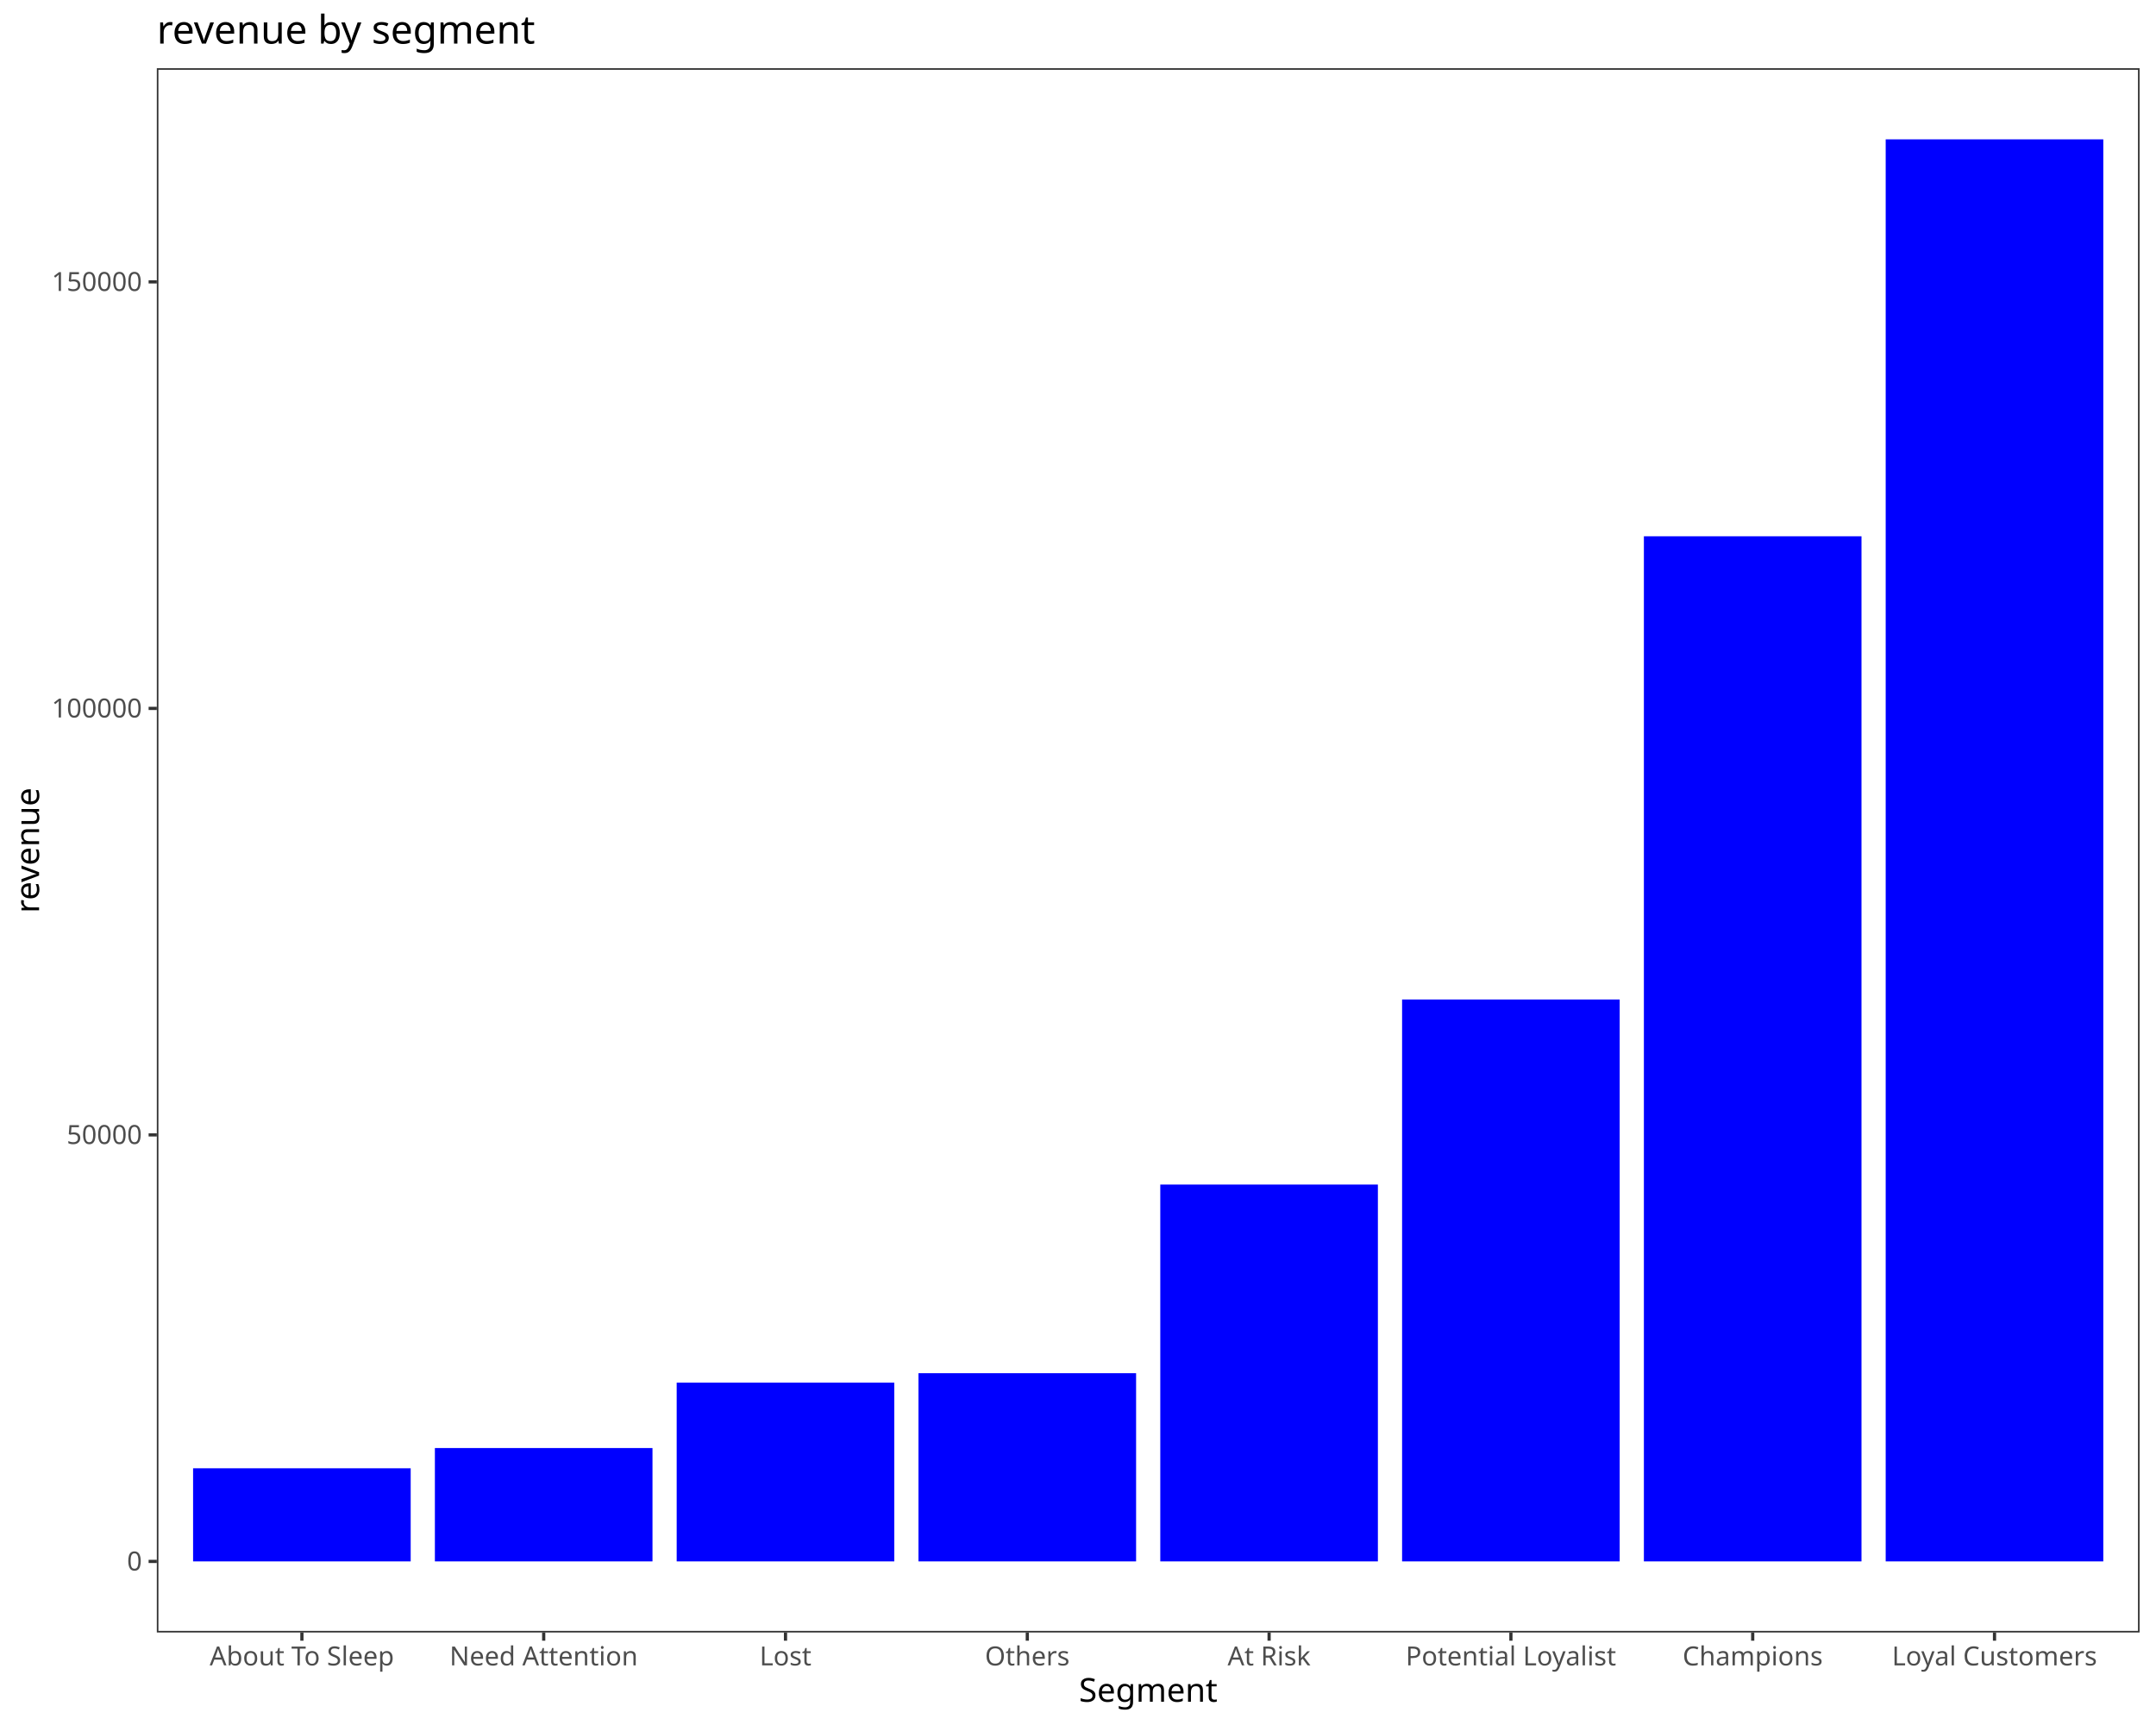
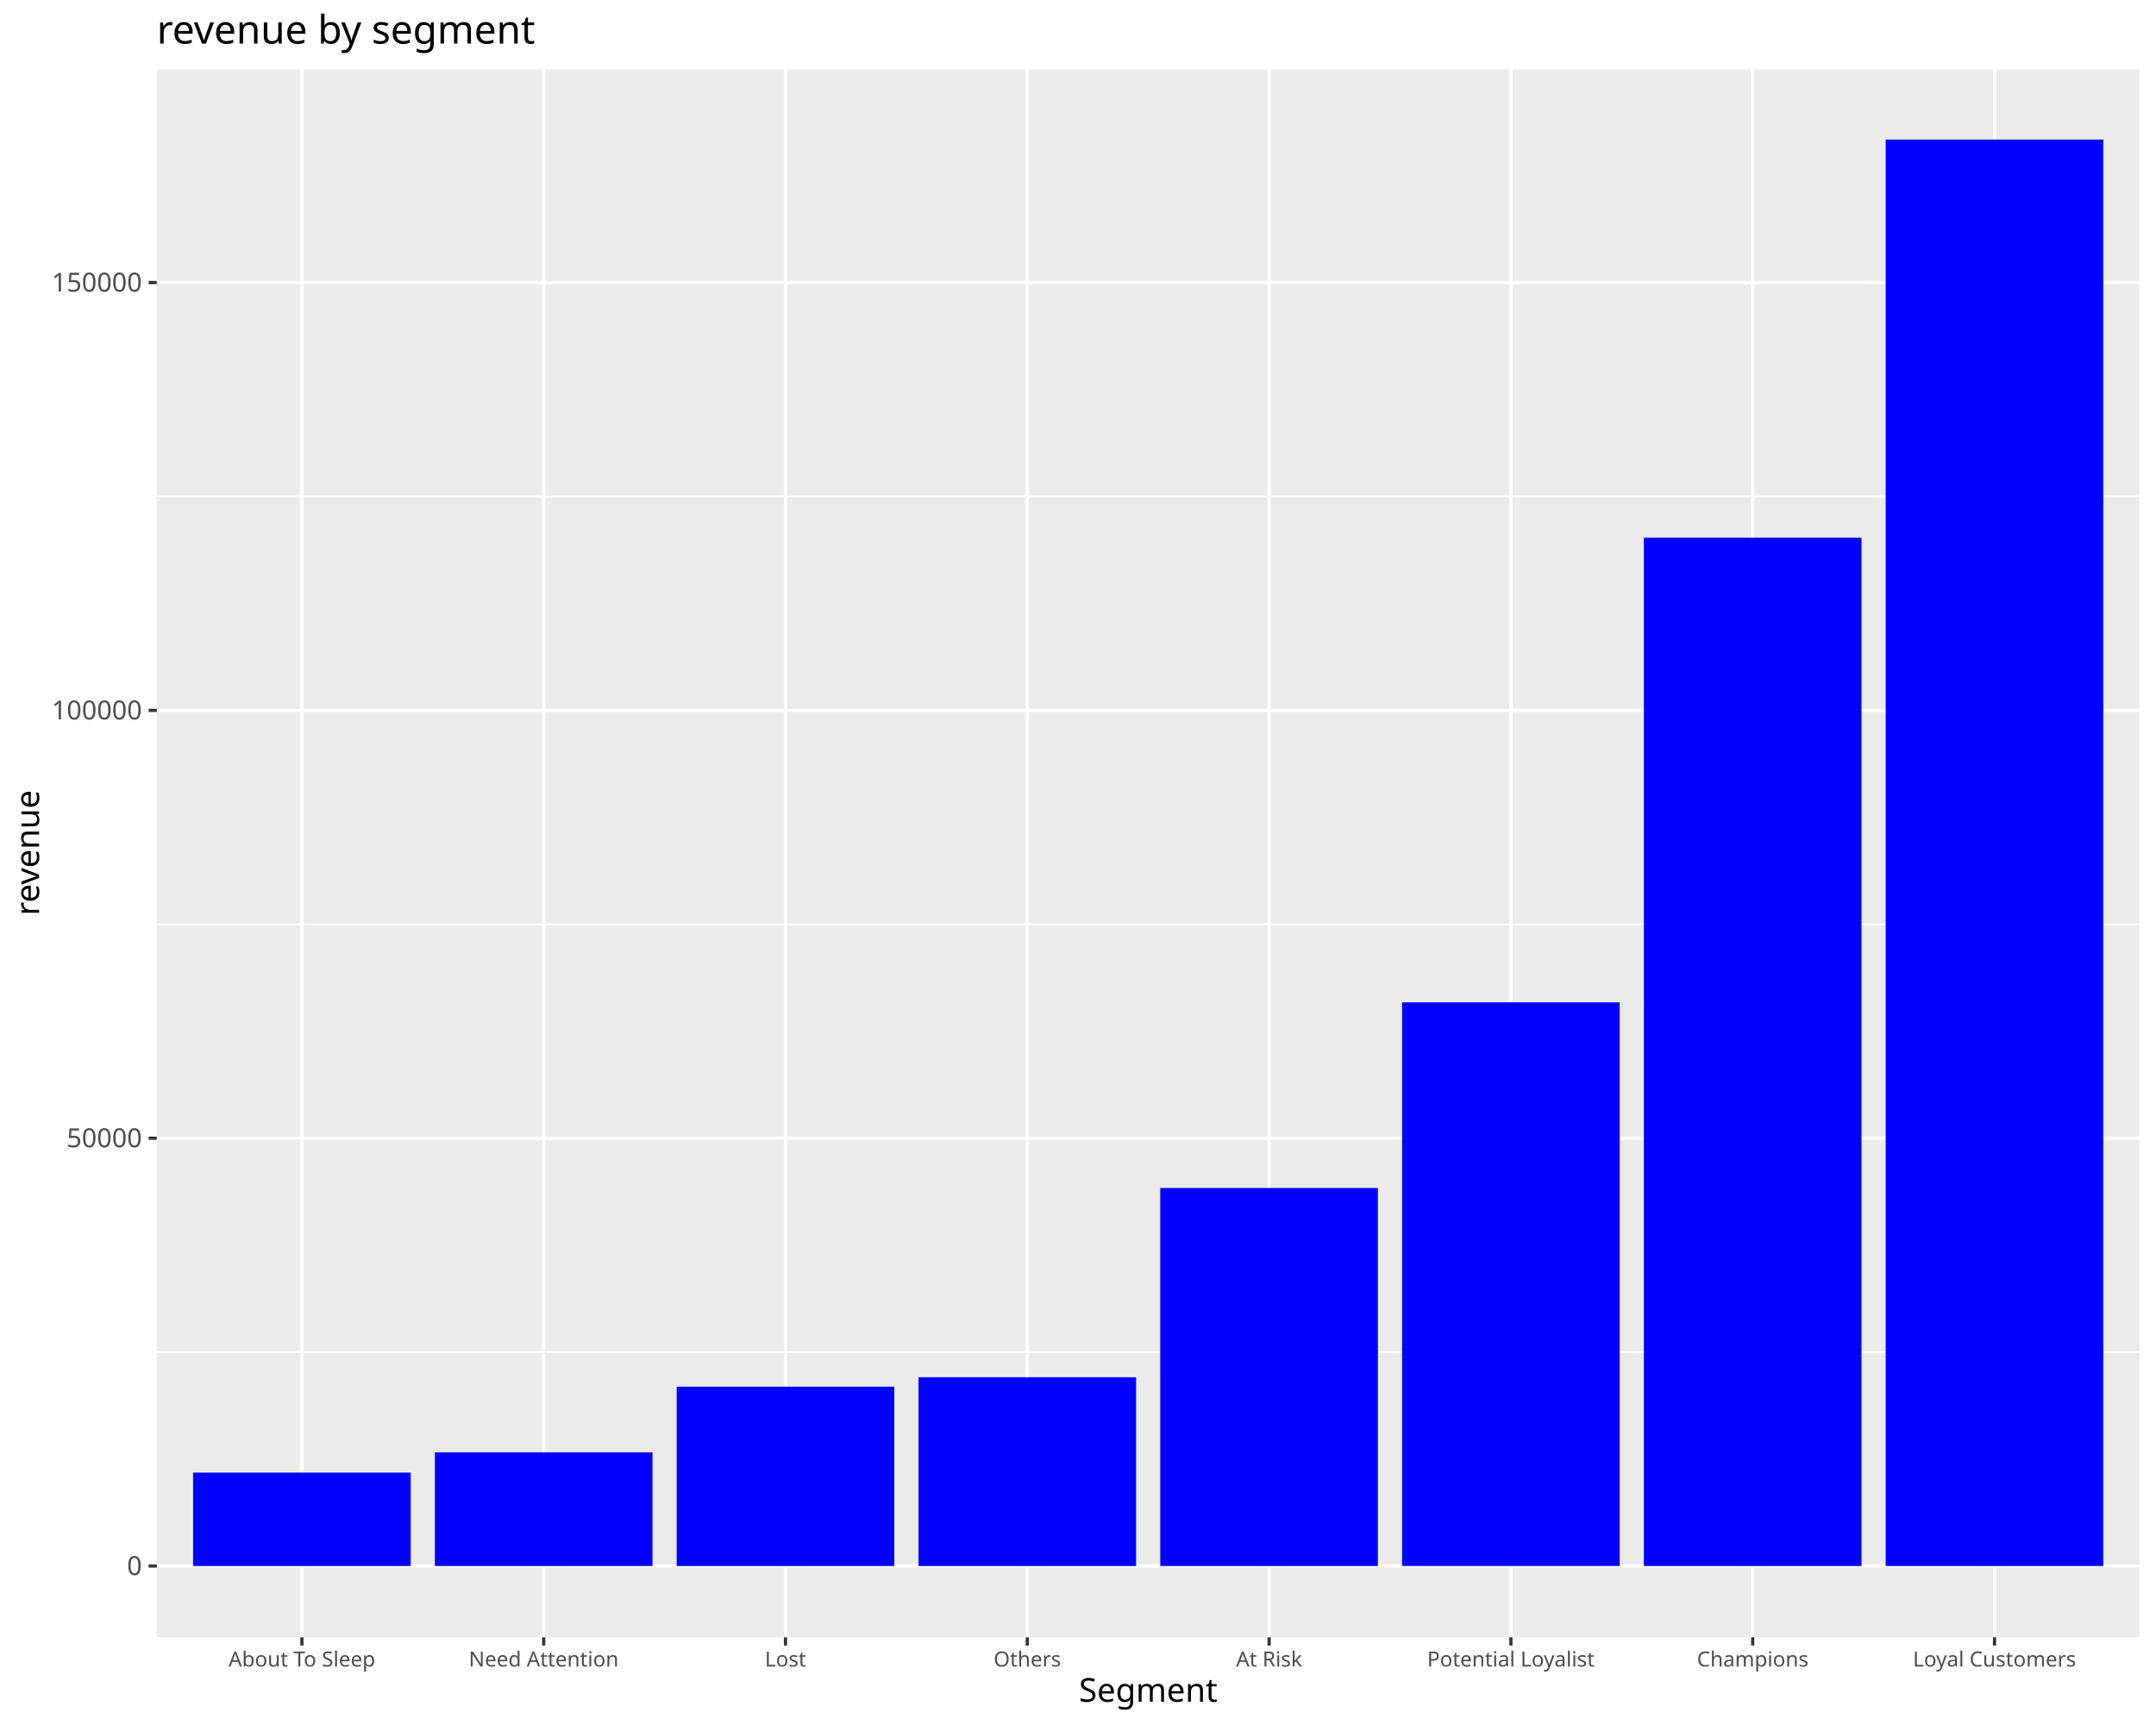
<svg xmlns="http://www.w3.org/2000/svg" class="svglite" data-engine-version="2.0" width="720.00pt" height="576.00pt" viewBox="0 0 720.00 576.00">
  <defs>
    <style type="text/css">
    .svglite line, .svglite polyline, .svglite polygon, .svglite path, .svglite rect, .svglite circle {
      fill: none;
      stroke: #000000;
      stroke-linecap: round;
      stroke-linejoin: round;
      stroke-miterlimit: 10.00;
    }
  </style>
  </defs>
  <rect width="100%" height="100%" style="stroke: none; fill: #FFFFFF;" />
  <defs>
    <clipPath id="cpMC4wMHw3MjAuMDB8MC4wMHw1NzYuMDA=">
      <rect x="0.00" y="0.00" width="720.00" height="576.00" />
    </clipPath>
  </defs>
  <g clip-path="url(#cpMC4wMHw3MjAuMDB8MC4wMHw1NzYuMDA=)">
    <rect x="0.00" y="0.00" width="720.00" height="576.00" style="stroke-width: 1.07; stroke: #FFFFFF; fill: #FFFFFF;" />
  </g>
  <defs>
-     <clipPath id="cpNTIuMzd8NzE0LjUyfDIyLjc4fDU0NS4xMQ==">
-       <rect x="52.37" y="22.78" width="662.15" height="522.33" />
+     <clipPath id="cpNTIuMzd8NzE0LjUyfDIyLjc4fDU0Ni43Mg==">
+       <rect x="52.37" y="22.78" width="662.15" height="523.94" />
    </clipPath>
  </defs>
-   <g clip-path="url(#cpNTIuMzd8NzE0LjUyfDIyLjc4fDU0NS4xMQ==)">
-     <rect x="52.37" y="22.78" width="662.15" height="522.33" style="stroke-width: 1.07; stroke: none; fill: #FFFFFF;" />
-     <rect x="64.48" y="490.28" width="72.67" height="31.09" style="stroke-width: 1.07; stroke: none; stroke-linecap: square; stroke-linejoin: miter; fill: #0000FF;" />
-     <rect x="387.48" y="395.54" width="72.67" height="125.83" style="stroke-width: 1.07; stroke: none; stroke-linecap: square; stroke-linejoin: miter; fill: #0000FF;" />
-     <rect x="548.98" y="179.07" width="72.67" height="342.30" style="stroke-width: 1.07; stroke: none; stroke-linecap: square; stroke-linejoin: miter; fill: #0000FF;" />
-     <rect x="225.98" y="461.68" width="72.67" height="59.69" style="stroke-width: 1.07; stroke: none; stroke-linecap: square; stroke-linejoin: miter; fill: #0000FF;" />
-     <rect x="629.73" y="46.53" width="72.67" height="474.84" style="stroke-width: 1.07; stroke: none; stroke-linecap: square; stroke-linejoin: miter; fill: #0000FF;" />
-     <rect x="145.23" y="483.52" width="72.67" height="37.85" style="stroke-width: 1.07; stroke: none; stroke-linecap: square; stroke-linejoin: miter; fill: #0000FF;" />
-     <rect x="306.73" y="458.53" width="72.67" height="62.84" style="stroke-width: 1.07; stroke: none; stroke-linecap: square; stroke-linejoin: miter; fill: #0000FF;" />
-     <rect x="468.23" y="333.74" width="72.67" height="187.63" style="stroke-width: 1.07; stroke: none; stroke-linecap: square; stroke-linejoin: miter; fill: #0000FF;" />
-     <rect x="52.37" y="22.78" width="662.15" height="522.33" style="stroke-width: 1.07; stroke: #333333;" />
+   <g clip-path="url(#cpNTIuMzd8NzE0LjUyfDIyLjc4fDU0Ni43Mg==)">
+     <rect x="52.37" y="22.78" width="662.15" height="523.94" style="stroke-width: 1.07; stroke: none; fill: #EBEBEB;" />
+     <polyline points="52.37,451.48 714.52,451.48 " style="stroke-width: 0.53; stroke: #FFFFFF; stroke-linecap: butt;" />
+     <polyline points="52.37,308.63 714.52,308.63 " style="stroke-width: 0.53; stroke: #FFFFFF; stroke-linecap: butt;" />
+     <polyline points="52.37,165.77 714.52,165.77 " style="stroke-width: 0.53; stroke: #FFFFFF; stroke-linecap: butt;" />
+     <polyline points="52.37,22.92 714.52,22.92 " style="stroke-width: 0.53; stroke: #FFFFFF; stroke-linecap: butt;" />
+     <polyline points="52.37,522.91 714.52,522.91 " style="stroke-width: 1.07; stroke: #FFFFFF; stroke-linecap: butt;" />
+     <polyline points="52.37,380.06 714.52,380.06 " style="stroke-width: 1.07; stroke: #FFFFFF; stroke-linecap: butt;" />
+     <polyline points="52.37,237.20 714.52,237.20 " style="stroke-width: 1.07; stroke: #FFFFFF; stroke-linecap: butt;" />
+     <polyline points="52.37,94.35 714.52,94.35 " style="stroke-width: 1.07; stroke: #FFFFFF; stroke-linecap: butt;" />
+     <polyline points="100.82,546.72 100.82,22.78 " style="stroke-width: 1.07; stroke: #FFFFFF; stroke-linecap: butt;" />
+     <polyline points="181.57,546.72 181.57,22.78 " style="stroke-width: 1.07; stroke: #FFFFFF; stroke-linecap: butt;" />
+     <polyline points="262.32,546.72 262.32,22.78 " style="stroke-width: 1.07; stroke: #FFFFFF; stroke-linecap: butt;" />
+     <polyline points="343.07,546.72 343.07,22.78 " style="stroke-width: 1.07; stroke: #FFFFFF; stroke-linecap: butt;" />
+     <polyline points="423.82,546.72 423.82,22.78 " style="stroke-width: 1.07; stroke: #FFFFFF; stroke-linecap: butt;" />
+     <polyline points="504.57,546.72 504.57,22.78 " style="stroke-width: 1.07; stroke: #FFFFFF; stroke-linecap: butt;" />
+     <polyline points="585.32,546.72 585.32,22.78 " style="stroke-width: 1.07; stroke: #FFFFFF; stroke-linecap: butt;" />
+     <polyline points="666.07,546.72 666.07,22.78 " style="stroke-width: 1.07; stroke: #FFFFFF; stroke-linecap: butt;" />
+     <rect x="64.48" y="491.73" width="72.67" height="31.18" style="stroke-width: 1.07; stroke: none; stroke-linecap: square; stroke-linejoin: miter; fill: #0000FF;" />
+     <rect x="387.48" y="396.69" width="72.67" height="126.22" style="stroke-width: 1.07; stroke: none; stroke-linecap: square; stroke-linejoin: miter; fill: #0000FF;" />
+     <rect x="548.98" y="179.55" width="72.67" height="343.36" style="stroke-width: 1.07; stroke: none; stroke-linecap: square; stroke-linejoin: miter; fill: #0000FF;" />
+     <rect x="225.98" y="463.04" width="72.67" height="59.87" style="stroke-width: 1.07; stroke: none; stroke-linecap: square; stroke-linejoin: miter; fill: #0000FF;" />
+     <rect x="629.73" y="46.60" width="72.67" height="476.31" style="stroke-width: 1.07; stroke: none; stroke-linecap: square; stroke-linejoin: miter; fill: #0000FF;" />
+     <rect x="145.23" y="484.95" width="72.67" height="37.96" style="stroke-width: 1.07; stroke: none; stroke-linecap: square; stroke-linejoin: miter; fill: #0000FF;" />
+     <rect x="306.73" y="459.88" width="72.67" height="63.03" style="stroke-width: 1.07; stroke: none; stroke-linecap: square; stroke-linejoin: miter; fill: #0000FF;" />
+     <rect x="468.23" y="334.70" width="72.67" height="188.20" style="stroke-width: 1.07; stroke: none; stroke-linecap: square; stroke-linejoin: miter; fill: #0000FF;" />
  </g>
  <g clip-path="url(#cpMC4wMHw3MjAuMDB8MC4wMHw1NzYuMDA=)">
-     <text x="47.44" y="524.40" text-anchor="end" style="font-size: 8.80px; fill: #4D4D4D; font-family: sans;" textLength="4.89px" lengthAdjust="spacingAndGlyphs">0</text>
-     <text x="47.44" y="381.98" text-anchor="end" style="font-size: 8.80px; fill: #4D4D4D; font-family: sans;" textLength="24.47px" lengthAdjust="spacingAndGlyphs">50000</text>
-     <text x="47.44" y="239.57" text-anchor="end" style="font-size: 8.80px; fill: #4D4D4D; font-family: sans;" textLength="29.37px" lengthAdjust="spacingAndGlyphs">100000</text>
-     <text x="47.44" y="97.15" text-anchor="end" style="font-size: 8.80px; fill: #4D4D4D; font-family: sans;" textLength="29.37px" lengthAdjust="spacingAndGlyphs">150000</text>
-     <polyline points="49.63,521.37 52.37,521.37 " style="stroke-width: 1.07; stroke: #333333; stroke-linecap: butt;" />
-     <polyline points="49.63,378.96 52.37,378.96 " style="stroke-width: 1.07; stroke: #333333; stroke-linecap: butt;" />
-     <polyline points="49.63,236.54 52.37,236.54 " style="stroke-width: 1.07; stroke: #333333; stroke-linecap: butt;" />
-     <polyline points="49.63,94.13 52.37,94.13 " style="stroke-width: 1.07; stroke: #333333; stroke-linecap: butt;" />
-     <polyline points="100.82,547.85 100.82,545.11 " style="stroke-width: 1.07; stroke: #333333; stroke-linecap: butt;" />
-     <polyline points="181.57,547.85 181.57,545.11 " style="stroke-width: 1.07; stroke: #333333; stroke-linecap: butt;" />
-     <polyline points="262.32,547.85 262.32,545.11 " style="stroke-width: 1.07; stroke: #333333; stroke-linecap: butt;" />
-     <polyline points="343.07,547.85 343.07,545.11 " style="stroke-width: 1.07; stroke: #333333; stroke-linecap: butt;" />
-     <polyline points="423.82,547.85 423.82,545.11 " style="stroke-width: 1.07; stroke: #333333; stroke-linecap: butt;" />
-     <polyline points="504.57,547.85 504.57,545.11 " style="stroke-width: 1.07; stroke: #333333; stroke-linecap: butt;" />
-     <polyline points="585.32,547.85 585.32,545.11 " style="stroke-width: 1.07; stroke: #333333; stroke-linecap: butt;" />
-     <polyline points="666.07,547.85 666.07,545.11 " style="stroke-width: 1.07; stroke: #333333; stroke-linecap: butt;" />
-     <text x="100.82" y="556.10" text-anchor="middle" style="font-size: 8.80px; fill: #4D4D4D; font-family: sans;" textLength="60.67px" lengthAdjust="spacingAndGlyphs">About To Sleep</text>
-     <text x="181.57" y="556.10" text-anchor="middle" style="font-size: 8.80px; fill: #4D4D4D; font-family: sans;" textLength="58.22px" lengthAdjust="spacingAndGlyphs">Need Attention</text>
-     <text x="262.32" y="556.10" text-anchor="middle" style="font-size: 8.80px; fill: #4D4D4D; font-family: sans;" textLength="16.64px" lengthAdjust="spacingAndGlyphs">Lost</text>
-     <text x="343.07" y="556.10" text-anchor="middle" style="font-size: 8.80px; fill: #4D4D4D; font-family: sans;" textLength="26.42px" lengthAdjust="spacingAndGlyphs">Others</text>
-     <text x="423.82" y="556.10" text-anchor="middle" style="font-size: 8.80px; fill: #4D4D4D; font-family: sans;" textLength="27.88px" lengthAdjust="spacingAndGlyphs">At Risk</text>
-     <text x="504.57" y="556.10" text-anchor="middle" style="font-size: 8.80px; fill: #4D4D4D; font-family: sans;" textLength="66.53px" lengthAdjust="spacingAndGlyphs">Potential Loyalist</text>
-     <text x="585.32" y="556.10" text-anchor="middle" style="font-size: 8.80px; fill: #4D4D4D; font-family: sans;" textLength="44.52px" lengthAdjust="spacingAndGlyphs">Champions</text>
-     <text x="666.07" y="556.10" text-anchor="middle" style="font-size: 8.80px; fill: #4D4D4D; font-family: sans;" textLength="66.04px" lengthAdjust="spacingAndGlyphs">Loyal Customers</text>
+     <text x="47.44" y="525.94" text-anchor="end" style="font-size: 8.80px; fill: #4D4D4D; font-family: sans;" textLength="4.89px" lengthAdjust="spacingAndGlyphs">0</text>
+     <text x="47.44" y="383.08" text-anchor="end" style="font-size: 8.80px; fill: #4D4D4D; font-family: sans;" textLength="24.47px" lengthAdjust="spacingAndGlyphs">50000</text>
+     <text x="47.44" y="240.23" text-anchor="end" style="font-size: 8.80px; fill: #4D4D4D; font-family: sans;" textLength="29.37px" lengthAdjust="spacingAndGlyphs">100000</text>
+     <text x="47.44" y="97.37" text-anchor="end" style="font-size: 8.80px; fill: #4D4D4D; font-family: sans;" textLength="29.37px" lengthAdjust="spacingAndGlyphs">150000</text>
+     <polyline points="49.63,522.91 52.37,522.91 " style="stroke-width: 1.07; stroke: #333333; stroke-linecap: butt;" />
+     <polyline points="49.63,380.06 52.37,380.06 " style="stroke-width: 1.07; stroke: #333333; stroke-linecap: butt;" />
+     <polyline points="49.63,237.20 52.37,237.20 " style="stroke-width: 1.07; stroke: #333333; stroke-linecap: butt;" />
+     <polyline points="49.63,94.35 52.37,94.35 " style="stroke-width: 1.07; stroke: #333333; stroke-linecap: butt;" />
+     <polyline points="100.82,549.46 100.82,546.72 " style="stroke-width: 1.07; stroke: #333333; stroke-linecap: butt;" />
+     <polyline points="181.57,549.46 181.57,546.72 " style="stroke-width: 1.07; stroke: #333333; stroke-linecap: butt;" />
+     <polyline points="262.32,549.46 262.32,546.72 " style="stroke-width: 1.07; stroke: #333333; stroke-linecap: butt;" />
+     <polyline points="343.07,549.46 343.07,546.72 " style="stroke-width: 1.07; stroke: #333333; stroke-linecap: butt;" />
+     <polyline points="423.82,549.46 423.82,546.72 " style="stroke-width: 1.07; stroke: #333333; stroke-linecap: butt;" />
+     <polyline points="504.57,549.46 504.57,546.72 " style="stroke-width: 1.07; stroke: #333333; stroke-linecap: butt;" />
+     <polyline points="585.32,549.46 585.32,546.72 " style="stroke-width: 1.07; stroke: #333333; stroke-linecap: butt;" />
+     <polyline points="666.07,549.46 666.07,546.72 " style="stroke-width: 1.07; stroke: #333333; stroke-linecap: butt;" />
+     <text x="100.82" y="556.47" text-anchor="middle" style="font-size: 7.00px; fill: #4D4D4D; font-family: sans;" textLength="48.26px" lengthAdjust="spacingAndGlyphs">About To Sleep</text>
+     <text x="181.57" y="556.47" text-anchor="middle" style="font-size: 7.00px; fill: #4D4D4D; font-family: sans;" textLength="46.31px" lengthAdjust="spacingAndGlyphs">Need Attention</text>
+     <text x="262.32" y="556.47" text-anchor="middle" style="font-size: 7.00px; fill: #4D4D4D; font-family: sans;" textLength="13.23px" lengthAdjust="spacingAndGlyphs">Lost</text>
+     <text x="343.07" y="556.47" text-anchor="middle" style="font-size: 7.00px; fill: #4D4D4D; font-family: sans;" textLength="21.01px" lengthAdjust="spacingAndGlyphs">Others</text>
+     <text x="423.82" y="556.47" text-anchor="middle" style="font-size: 7.00px; fill: #4D4D4D; font-family: sans;" textLength="22.18px" lengthAdjust="spacingAndGlyphs">At Risk</text>
+     <text x="504.57" y="556.47" text-anchor="middle" style="font-size: 7.00px; fill: #4D4D4D; font-family: sans;" textLength="52.92px" lengthAdjust="spacingAndGlyphs">Potential Loyalist</text>
+     <text x="585.32" y="556.47" text-anchor="middle" style="font-size: 7.00px; fill: #4D4D4D; font-family: sans;" textLength="35.41px" lengthAdjust="spacingAndGlyphs">Champions</text>
+     <text x="666.07" y="556.47" text-anchor="middle" style="font-size: 7.00px; fill: #4D4D4D; font-family: sans;" textLength="52.53px" lengthAdjust="spacingAndGlyphs">Loyal Customers</text>
    <text x="383.45" y="568.24" text-anchor="middle" style="font-size: 11.00px; font-family: sans;" textLength="44.04px" lengthAdjust="spacingAndGlyphs">Segment</text>
-     <text transform="translate(13.05,283.95) rotate(-90)" text-anchor="middle" style="font-size: 11.00px; font-family: sans;" textLength="39.76px" lengthAdjust="spacingAndGlyphs">revenue</text>
+     <text transform="translate(13.05,284.75) rotate(-90)" text-anchor="middle" style="font-size: 11.00px; font-family: sans;" textLength="39.76px" lengthAdjust="spacingAndGlyphs">revenue</text>
    <text x="52.37" y="14.56" style="font-size: 13.20px; font-family: sans;" textLength="119.63px" lengthAdjust="spacingAndGlyphs">revenue by segment</text>
  </g>
</svg>
